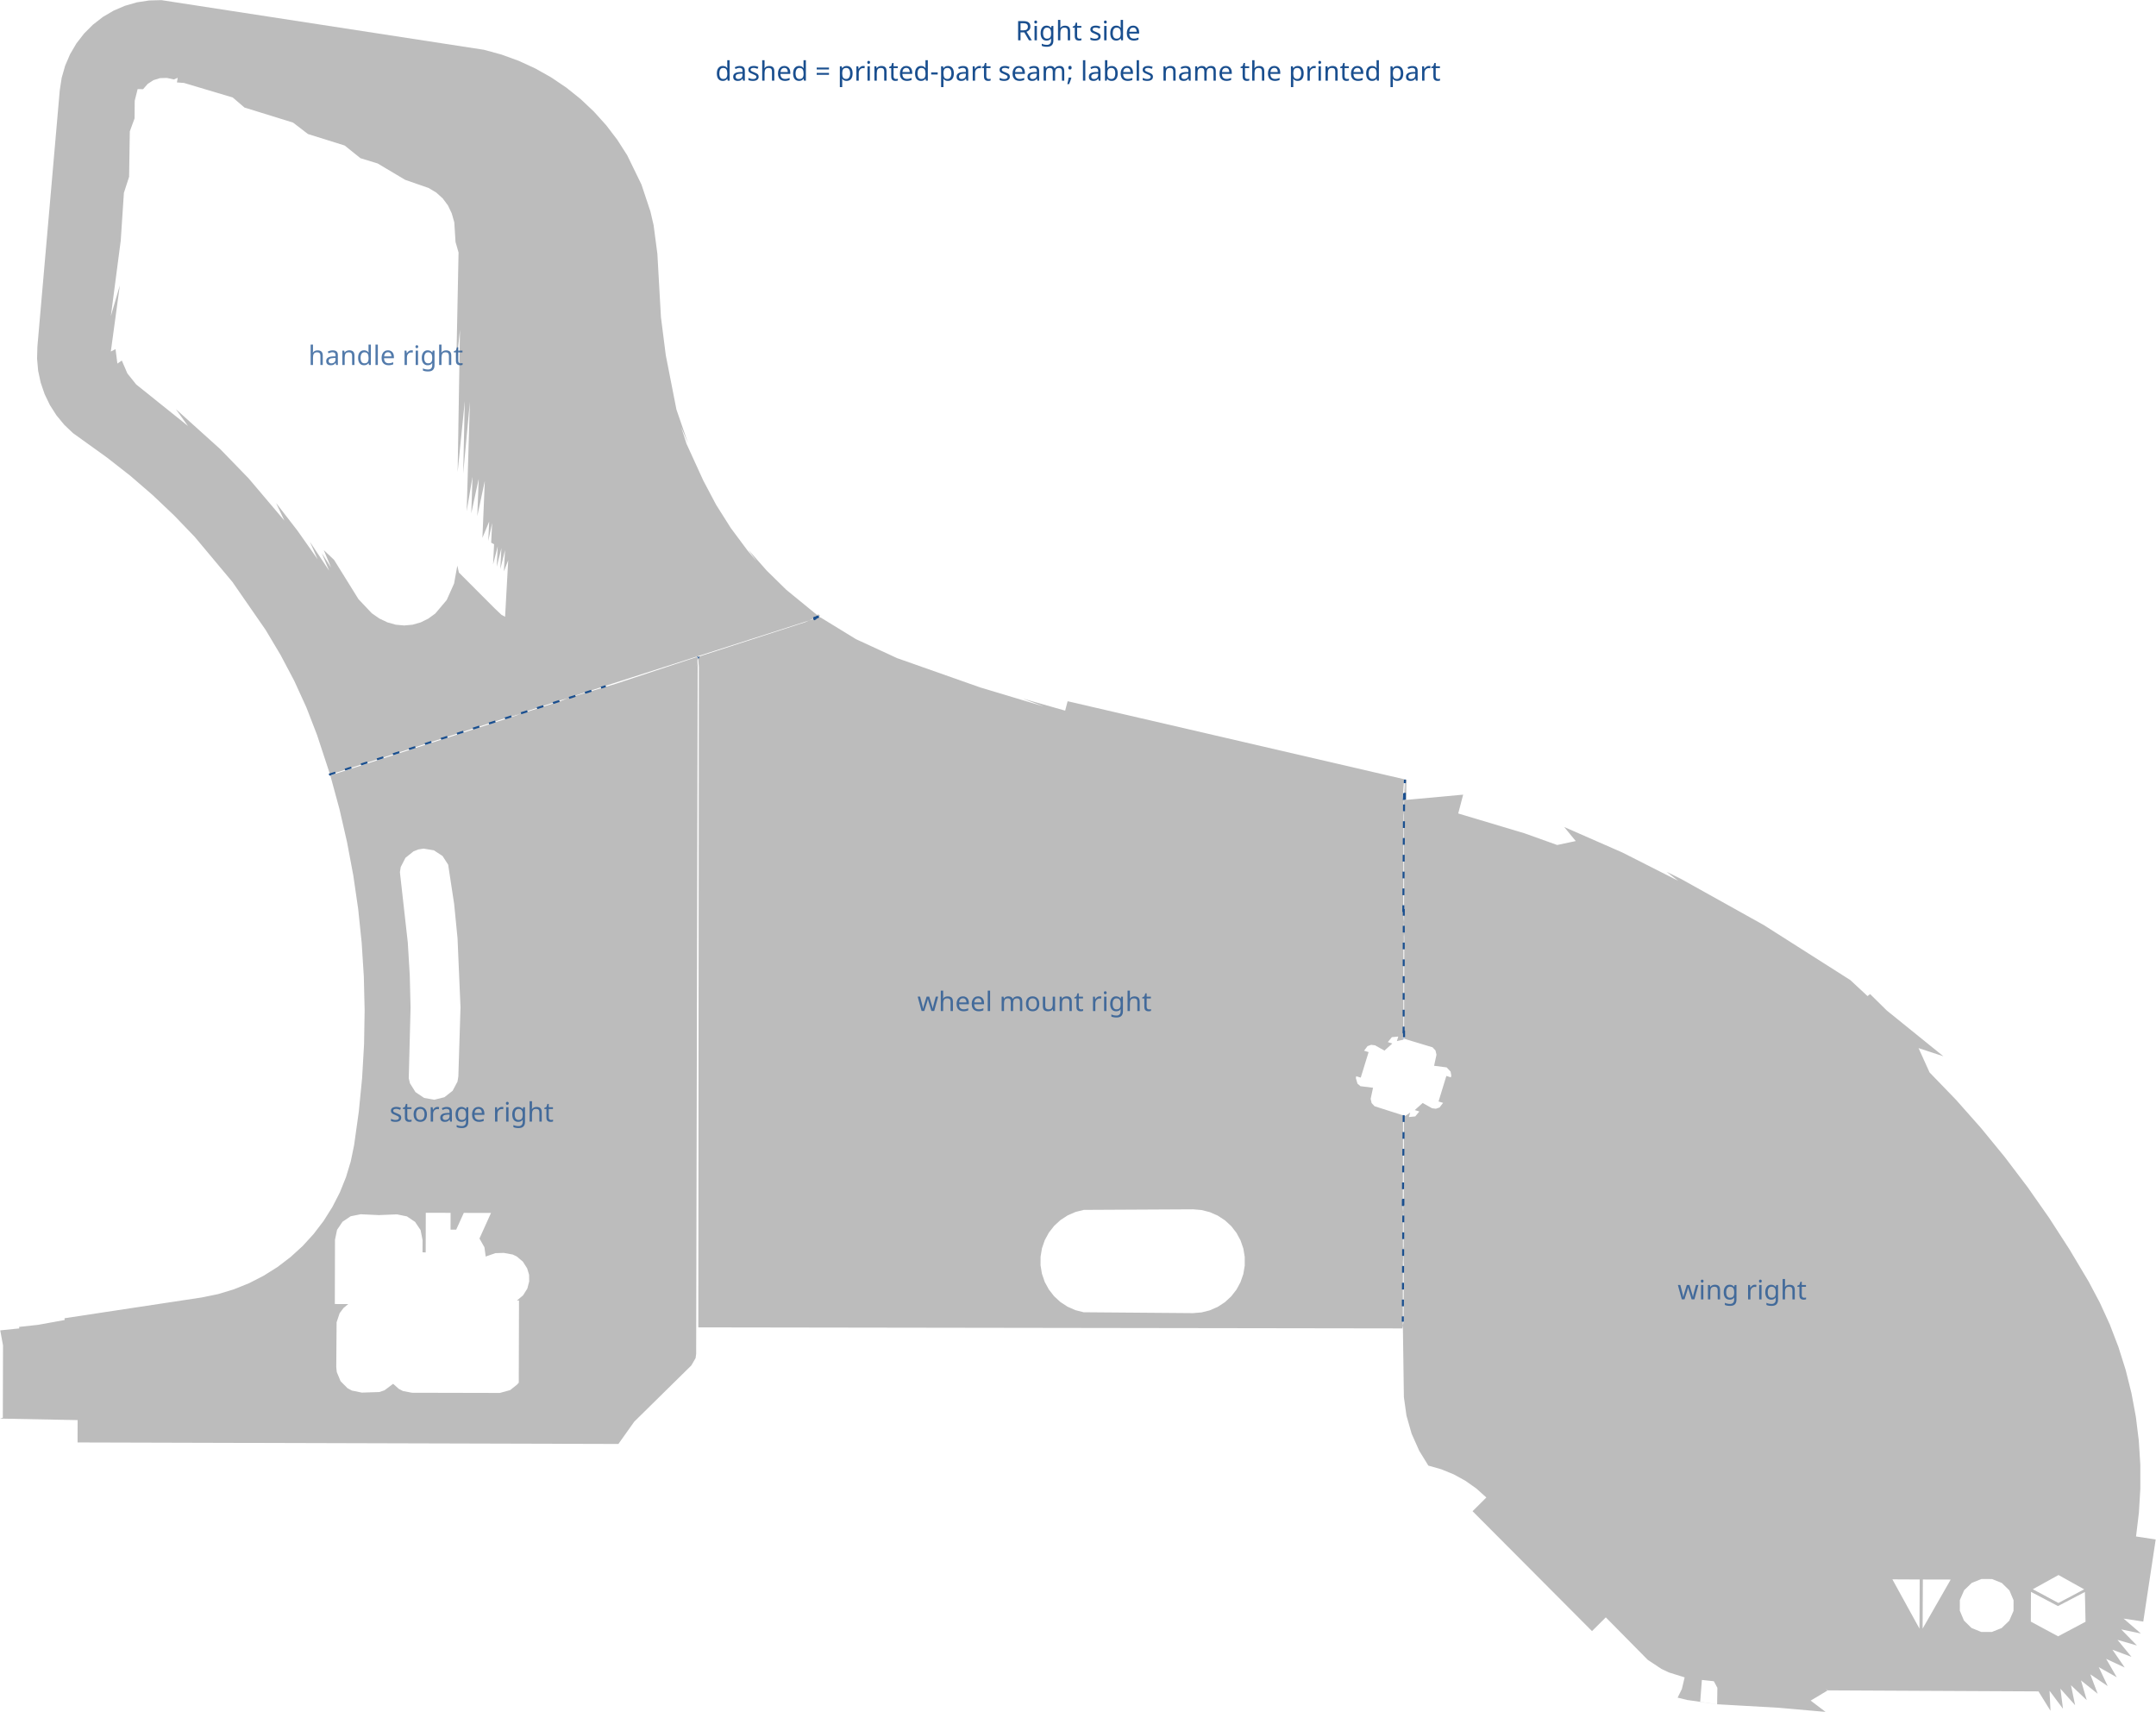
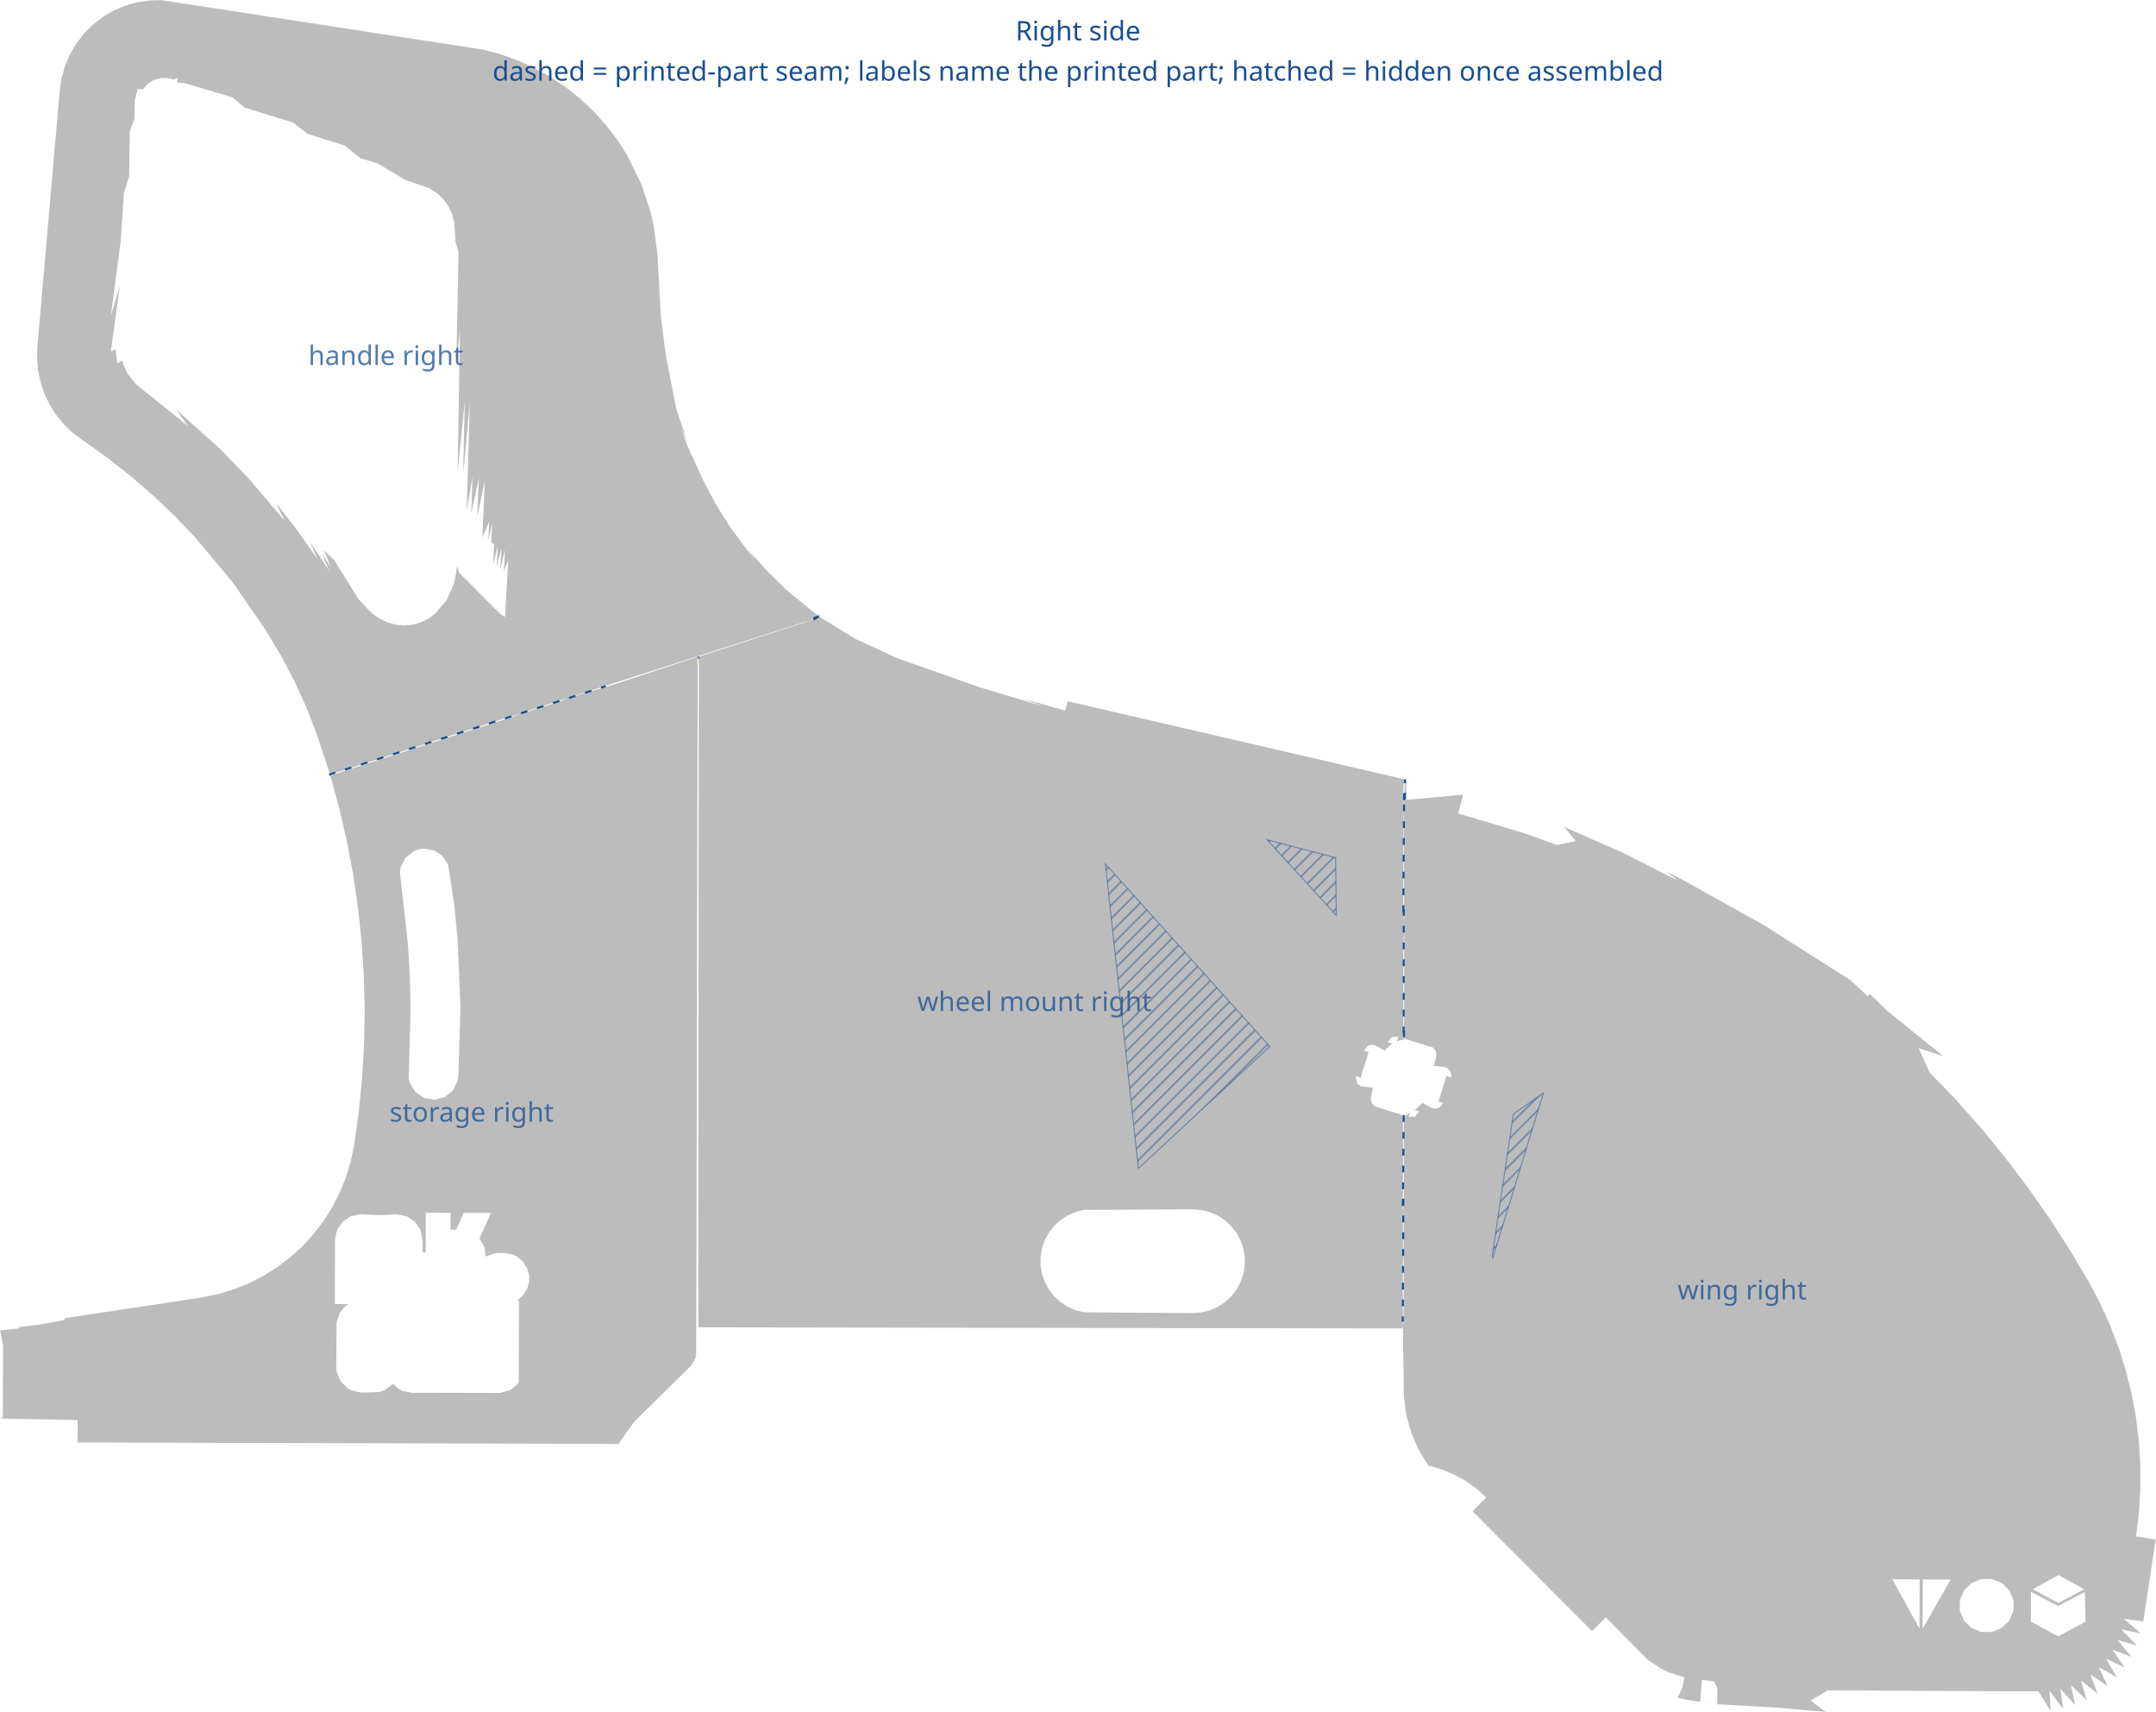
<svg xmlns="http://www.w3.org/2000/svg" width="641.6mm" height="509.4mm" viewBox="0 0 641.6 509.4" version="1.1">
+   <defs>
+     <pattern id="hidden" width="4" height="4" patternUnits="userSpaceOnUse">
+       <path d="M-1 1 L1 -1 M0 4 L4 0 M3 5 L5 3" stroke="#1a4f8f" stroke-width="0.5" stroke-opacity="0.45" />
+     </pattern>
+   </defs>
  <path d="M100.05 229.9 L98.21 230.42 L101.03 240.79 L103.28 250.61 L105.14 260.52 L106.59 270.49 L107.63 280.52 L108.27 290.58 L108.51 300.65 L108.34 310.73 L107.76 320.79 L106.77 330.82 L105.37 340.81 L104.38 345.59 L102.97 350.26 L101.15 354.79 L98.92 359.14 L96.32 363.28 L93.36 367.16 L90.07 370.77 L86.46 374.06 L82.58 377.02 L78.44 379.62 L74.09 381.85 L69.56 383.67 L64.89 385.08 L60.1 386.07 L19.2 392.26 L19.24 392.79 L11.36 394.22 L5.69 394.84 L5.73 395.29 L0.07 395.87 L0.9 400.36 L0.84 421.86 L0 422.12 L23.1 422.57 L23.08 429.22 L184.03 429.67 L188.75 423.03 L205.73 406.31 L207 404.12 L207.17 402.86 L207.63 196.01 L208 195.7 L207.29 195.78 L207.7 195.47 L207.33 195.52 L183.18 203.5 L166.87 208.37 Z M124.52 252.76 L126.06 252.52 L129.11 253.02 L131.69 254.71 L133.37 257.3 L135.15 269 L136.16 279.23 L137.04 299.77 L136.4 320.32 L136.14 321.86 L134.69 324.58 L132.26 326.49 L129.26 327.24 L126.22 326.71 L123.65 324.98 L122.01 322.37 L121.64 320.86 L122.18 299.86 L121.94 290.13 L121.35 280.42 L119.01 259.54 L119.25 258 L120.66 255.25 L123.07 253.32 Z M101.36 411.01 L100.22 408.28 L100.07 406.74 L100.17 393.46 L101.08 390.75 L102.2 389.24 L103.64 388.04 L99.64 388.03 L99.69 368.92 L100.3 365.96 L101.94 363.54 L104.37 361.91 L107.34 361.32 L112.74 361.57 L118.14 361.35 L121.11 361.96 L123.53 363.6 L125.16 366.03 L125.75 369 L125.74 372.64 L126.68 372.68 L126.71 360.88 L134.09 360.9 L134.08 365.9 L135.76 365.9 L138.02 360.91 L146.12 360.93 L142.68 368.54 L144.16 371.14 L144.54 373.9 L147.42 372.89 L149.93 372.82 L152.6 373.31 L153.82 373.9 L155.61 375.43 L156.88 377.43 L157.45 379.32 L157.48 381.31 L156.93 383.43 L155.65 385.46 L153.84 386.98 L154.45 386.98 L154.38 411.44 L153.87 412.01 L151.82 413.64 L148.74 414.49 L122.58 414.43 L119.89 413.91 L118.68 413.28 L116.99 411.77 L114.43 413.7 L112.88 414.22 L107.68 414.39 L104.71 413.78 L103.42 413.08 Z M21.71 128.87 L31.84 136.15 L38.81 141.6 L45.49 147.38 L51.88 153.44 L57.97 159.78 L69.19 173.2 L79.07 187.47 L83.5 194.9 L87.56 202.58 L91.18 210.51 L94.34 218.67 L98.31 230.74 L153.59 212.94 L156.09 211.91 L153.4 212.69 L150.87 213.64 L156.24 212.02 L166.94 208.59 L169.48 207.51 L242.13 184.2 L243.69 183.48 L243.27 183.29 L242.72 183.78 L244.03 183.12 L243.48 182.82 L243.17 183.01 L234.01 175.52 L228.18 169.8 L222.67 163.56 L225.12 166.96 L222.43 163.77 L217.49 157.14 L213.11 150.21 L209.32 143.05 L204.29 132.04 L202.69 127.07 L204.75 131.88 L201.3 121.86 L198.13 105.71 L196.69 94.39 L195.63 75.55 L194.51 67.02 L193.55 62.9 L190.89 54.91 L186.66 46.22 L183.72 41.62 L180.41 37.28 L176.76 33.23 L172.8 29.49 L168.55 26.08 L164.03 23.03 L159.3 20.37 L154.36 18.1 L149.27 16.25 L144.06 14.82 L48.03 0.04 L44.37 0.14 L40.73 0.7 L37.18 1.72 L33.78 3.18 L30.59 5.06 L27.66 7.34 L25.03 9.97 L22.75 12.91 L20.86 16.12 L19.39 19.54 L18.36 23.13 L17.79 26.81 L11.13 103.12 L11.03 106.72 L11.35 110.32 L12.11 113.86 L13.28 117.28 L14.85 120.54 L16.8 123.59 L19.1 126.38 Z M110.64 182.48 L106.68 178.29 L99.42 166.6 L96.35 163.69 L98.54 168.9 L95.76 164.6 L97.94 169.81 L92.22 161.21 L94.51 166.4 L88.53 157.91 L82.17 149.69 L84.63 154.91 L73.97 142.33 L65.55 133.65 L52.32 121.73 L55.94 126.76 L40.53 114.4 L37.91 111.13 L36.25 107.28 L34.93 108.18 L34.38 103.88 L32.98 104.61 L35.66 84.92 L32.99 94.06 L35.93 71.61 L36.87 57.39 L38.42 52.6 L38.63 39.09 L40.05 35.22 L40.09 29.98 L40.96 26.51 L42.58 26.54 L43.94 24.98 L45.65 23.86 L47.59 23.25 L49.66 23.19 L51.74 23.64 L52.89 23.15 L52.65 24.53 L54.75 24.68 L69.26 29.01 L72.75 32 L87.21 36.48 L91.64 39.88 L102.57 43.3 L107.26 47.07 L112.38 48.64 L120.59 53.52 L127.58 55.95 L129.84 57.31 L131.75 59.04 L133.3 61.12 L134.44 63.51 L135.19 66.15 L135.56 72.01 L136.46 75.13 L135.79 108.47 L136.88 98.12 L136.19 140.46 L138.31 119.37 L137.84 140.94 L139.83 119.61 L138.88 152.13 L140.61 141.86 L140.25 152.74 L142.46 142.47 L142.04 153.56 L144.28 143.08 L143.56 160.05 L145.57 155.2 L145.3 161 L146.45 155.61 L146.17 161.48 L147.03 161.95 L146.74 167.96 L148.12 162.53 L147.82 168.66 L149.21 163.1 L148.89 169.34 L150.29 163.67 L149.96 170.02 L151.24 166.69 L150.31 183.52 L149.24 182.95 L147.27 181.09 L136.56 170.36 L136.09 168.31 L135.13 173.64 L132.93 178.55 L129.54 182.56 L127.46 184.08 L125.19 185.2 L122.78 185.89 L120.29 186.12 L117.77 185.89 L115.29 185.19 L112.89 184.04 Z M635.66 457.2 L636.51 450.11 L636.94 442.97 L636.93 435.82 L636.48 428.69 L635.61 421.6 L634.3 414.57 L632.57 407.63 L630.42 400.82 L627.86 394.14 L624.89 387.64 L621.54 381.32 L615.83 371.74 L609.77 362.36 L603.36 353.21 L596.6 344.3 L589.5 335.63 L582.05 327.22 L574.22 319.12 L570.94 311.88 L578.33 314.31 L561.52 300.72 L556.52 295.8 L555.76 296.4 L550.61 291.62 L524.86 275.25 L500.18 261.5 L495.95 259.41 L499.4 262.09 L482.77 253.66 L465.49 246.09 L468.92 250.27 L463.4 251.44 L453.7 247.97 L433.95 242.06 L435.42 236.46 L418.46 238.02 L418.54 232.03 L418.15 231.93 L417.97 237.9 L418.1 231.98 L417.65 239.63 L417.94 240.01 L417.68 242.64 L417.59 273.26 L417.8 276.11 L417.89 273.33 L417.75 270.48 L417.64 276.04 L417.63 308.97 L417.99 309.06 L417.82 306.66 L417.84 309.09 L426.31 311.64 L427.19 312.59 L427.48 313.85 L426.77 317.14 L430.51 317.62 L431.68 318.87 L431.88 320.01 L431.77 320.58 L430.42 320.16 L428.09 327.76 L429.44 328.17 L428.4 329.54 L427.31 329.92 L426.17 329.78 L423.37 328.21 L421.02 330.32 L422.38 330.74 L421.16 332.21 L419.25 332.39 L419.67 331.04 L418.19 332.07 L417.72 331.86 L417.66 334.2 L417.74 331.77 L417.53 331.74 L417.47 359.53 L417.68 362.32 L417.77 359.51 L417.63 356.71 L417.51 362.34 L417.46 393.3 L417.78 415.72 L418.55 421.25 L420.08 426.61 L422.35 431.71 L425.06 436.11 L428.9 437.2 L432.6 438.71 L436.09 440.63 L439.35 442.93 L442.32 445.6 L438.22 449.68 L473.76 485.36 L477.87 481.27 L490.36 493.92 L494.43 496.61 L496.65 497.66 L501.33 499.13 L500.5 502.6 L499.24 505.16 L502.07 505.85 L511 507.13 L529.33 508.17 L543.27 509.4 L538.83 506.04 L543.81 503.06 L543.36 502.48 L543.86 502.99 L606.63 503.3 L610.21 509.08 L609.92 503.11 L613.92 508.47 L613.16 502.5 L617.53 507.4 L616.3 501.46 L620.99 505.9 L619.28 500.03 L624.24 504 L622.05 498.22 L627.23 501.72 L624.56 496.07 L629.92 499.1 L626.76 493.61 L632.29 496.19 L628.63 490.89 L634.3 493.02 L630.14 487.96 L635.92 489.64 L631.25 484.85 L637.1 486.07 L631.95 481.63 L637.81 482.52 L641.51 458.09 Z M511 507.13 L505.96 506.45 L506.46 499.89 L510.02 500.28 L511.07 502.23 Z M620.44 473.72 L620.63 482.58 L612.47 486.91 L604.35 482.54 L604.39 473.68 L612.43 477.91 Z M612.59 468.67 L620.22 472.93 L612.57 476.98 L604.94 472.9 Z M595.73 471.05 L597.98 473.25 L599.21 476.17 L599.2 479.35 L597.93 482.27 L595.66 484.45 L592.74 485.62 L589.6 485.61 L586.69 484.42 L584.45 482.22 L583.22 479.29 L583.23 476.12 L584.5 473.21 L586.76 471.02 L589.68 469.85 L592.82 469.87 Z M572.22 470 L580.51 470.02 L572.15 484.62 Z M563.15 469.96 L571.28 470 L571.21 484.62 Z M417.14 331.76 L409.06 329.18 L408.18 328.24 L407.89 326.98 L408.6 323.68 L404.85 323.21 L403.97 322.46 L403.49 320.82 L403.59 320.25 L404.94 320.66 L407.28 313.07 L405.93 312.65 L406.96 311.29 L408.05 310.9 L409.2 311.05 L412 312.62 L414.34 310.51 L412.99 310.09 L414.21 308.62 L416.11 308.44 L415.69 309.79 L417.64 309.36 L417.18 308.76 L417.63 308.97 L417.7 306.66 L417.63 309.06 L417.84 309.09 L417.9 278.83 L417.69 275.98 L417.6 278.77 L417.74 281.61 L417.85 276.04 L417.81 239.21 L418.3 231.99 L417.78 237.89 L417.41 237.75 L417.85 231.87 L317.71 208.66 L316.98 211.46 L304.37 207.88 L310.54 210.21 L291.71 204.56 L266.97 195.84 L254.72 190.19 L244.22 183.75 L243.4 183.63 L244.23 183.49 L243.65 183.36 L239.59 185.16 L207.7 195.47 L207.25 198.46 L207.76 195.73 L207.97 198.45 L207.81 394.98 L417.31 395.29 L417.69 393.3 L417.76 373.6 L417.55 370.81 L417.46 373.63 L417.59 376.41 L417.71 370.79 L417.78 334.2 L417.72 331.86 Z M366.41 364.86 L367.97 366.87 L369.18 369.12 L370.01 371.53 L370.42 374.04 L370.42 376.59 L370 379.11 L369.16 381.52 L367.95 383.76 L366.38 385.77 L364.5 387.5 L362.36 388.89 L360.02 389.91 L357.55 390.53 L355.01 390.74 L322.48 390.48 L320.01 389.85 L317.68 388.82 L315.54 387.42 L313.67 385.69 L312.11 383.68 L310.89 381.43 L310.07 379.02 L309.65 376.5 L309.66 373.95 L310.08 371.44 L310.91 369.03 L312.13 366.79 L313.7 364.78 L315.58 363.05 L317.72 361.66 L320.05 360.64 L322.53 360.02 L355.06 359.85 L357.6 360.07 L360.07 360.7 L362.4 361.73 L364.54 363.13 Z" fill="#bcbcbc" fill-rule="evenodd" />
+   <path d="M459.29 325.26 L450.37 331.49 L444.07 373.66 L444.25 374.28 Z M397.46 255.22 L377.06 249.88 L397.67 272.38 Z M377.88 311.4 L328.96 257.07 L338.77 347.68 Z" fill="url(#hidden)" fill-rule="evenodd" stroke="#1a4f8f" stroke-width="0.3" stroke-opacity="0.5" />
  <polyline points="98.31,230.74 98.21,230.42 180.26,204.18" fill="none" stroke="#1a4f8f" stroke-width="0.6" stroke-dasharray="2 3" />
  <polyline points="207.62,195.62 207.7,195.47" fill="none" stroke="#1a4f8f" stroke-width="0.6" stroke-dasharray="2 3" />
  <polyline points="207.82,195.6 208,195.7" fill="none" stroke="#1a4f8f" stroke-width="0.6" stroke-dasharray="2 3" />
  <polyline points="207.91,195.7 207.86,195.79" fill="none" stroke="#1a4f8f" stroke-width="0.6" stroke-dasharray="2 3" />
  <polyline points="242.1,184.11 243.38,183.57" fill="none" stroke="#1a4f8f" stroke-width="0.6" stroke-dasharray="2 3" />
  <polyline points="242.79,184.01 242.16,184.33" fill="none" stroke="#1a4f8f" stroke-width="0.6" stroke-dasharray="2 3" />
  <polyline points="242.13,184.2 243.67,183.42" fill="none" stroke="#1a4f8f" stroke-width="0.6" stroke-dasharray="2 3" />
  <polyline points="243.34,183.49 242.07,183.98" fill="none" stroke="#1a4f8f" stroke-width="0.6" stroke-dasharray="2 3" />
  <polyline points="417.72,331.86 417.47,359.53" fill="none" stroke="#1a4f8f" stroke-width="0.6" stroke-dasharray="2 3" />
  <polyline points="417.63,356.71 417.46,393.3" fill="none" stroke="#1a4f8f" stroke-width="0.6" stroke-dasharray="2 3" />
  <polyline points="418.07,237.92 418.1,231.98 417.65,239.63" fill="none" stroke="#1a4f8f" stroke-width="0.6" stroke-dasharray="2 3" />
  <polyline points="417.83,239.37 417.59,273.26" fill="none" stroke="#1a4f8f" stroke-width="0.6" stroke-dasharray="2 3" />
  <polyline points="417.75,270.48 417.7,309.07" fill="none" stroke="#1a4f8f" stroke-width="0.6" stroke-dasharray="2 3" />
  <polyline points="417.63,309.06 417.63,308.97" fill="none" stroke="#1a4f8f" stroke-width="0.6" stroke-dasharray="2 3" />
  <polyline points="417.82,306.66 417.84,309.09" fill="none" stroke="#1a4f8f" stroke-width="0.6" stroke-dasharray="2 3" />
  <text x="140.34" y="333.75" text-anchor="middle" font-family="sans-serif" font-size="8" fill="#1a4f8f" opacity="0.75">storage right</text>
  <text x="114.79" y="108.61" text-anchor="middle" font-family="sans-serif" font-size="8" fill="#1a4f8f" opacity="0.75">handle right</text>
  <text x="518.43" y="386.66" text-anchor="middle" font-family="sans-serif" font-size="8" fill="#1a4f8f" opacity="0.75">wing right</text>
  <text x="307.84" y="300.85" text-anchor="middle" font-family="sans-serif" font-size="8" fill="#1a4f8f" opacity="0.75">wheel mount right</text>
  <text x="320.8" y="12" text-anchor="middle" font-family="sans-serif" font-size="8" fill="#1a4f8f">Right side</text>
-   <text x="320.8" y="24" text-anchor="middle" font-family="sans-serif" font-size="8" fill="#1a4f8f">dashed = printed-part seam; labels name the printed part</text>
+   <text x="320.8" y="24" text-anchor="middle" font-family="sans-serif" font-size="8" fill="#1a4f8f">dashed = printed-part seam; labels name the printed part; hatched = hidden once assembled</text>
</svg>
